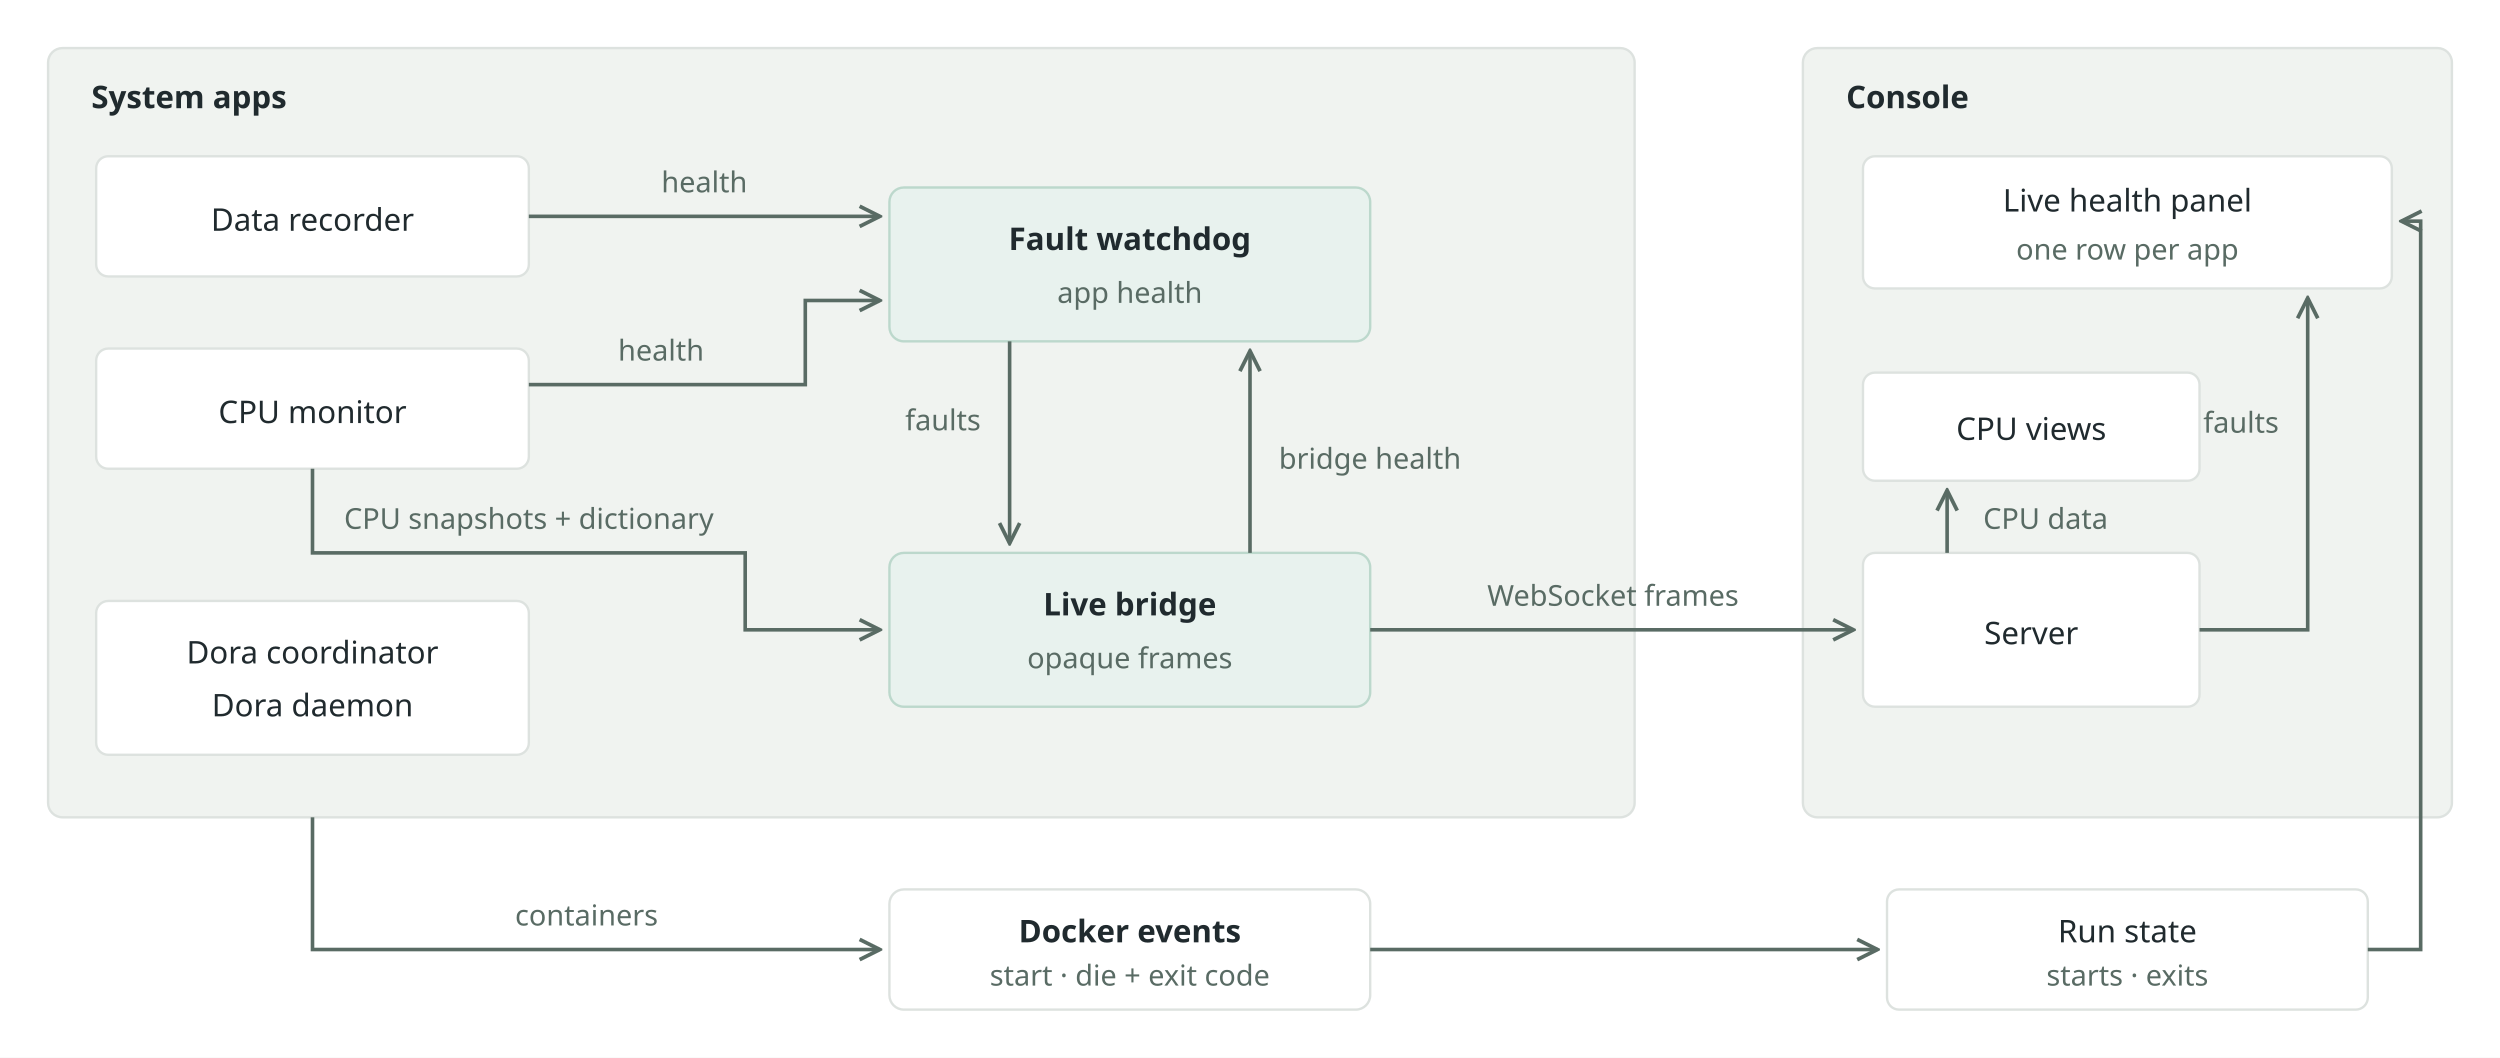
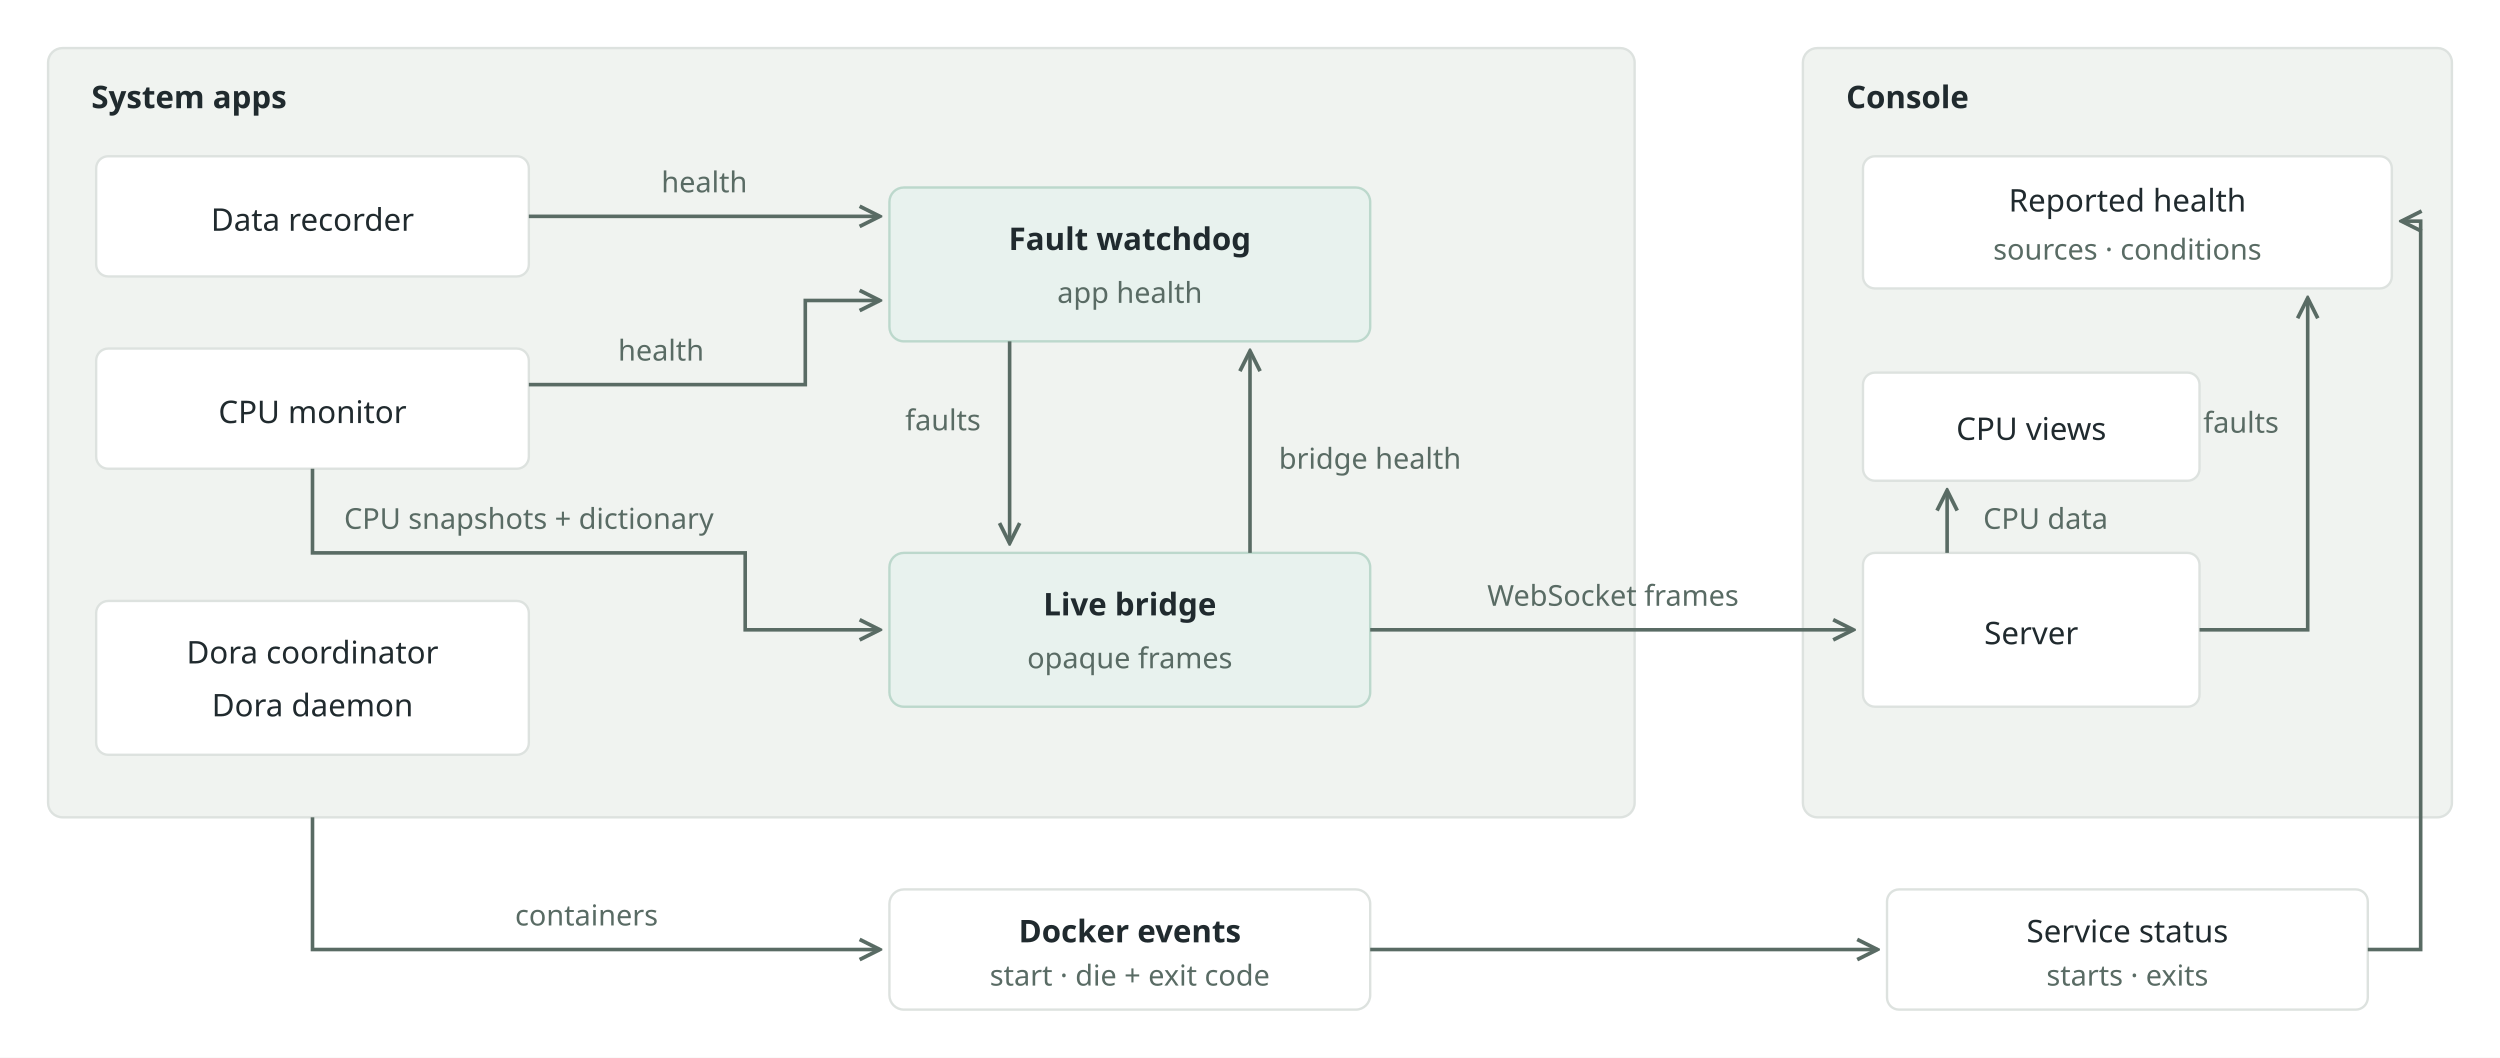
<svg xmlns="http://www.w3.org/2000/svg" viewBox="0 0 1040 440" role="img" font-family="system-ui,sans-serif" font-size="13">
  <rect width="1040" height="440" fill="#fff" />
  <defs>
    <marker id="a" viewBox="0 0 10 10" refX="9" refY="5" markerWidth="7" markerHeight="7" orient="auto-start-reverse">
      <path d="M1 1l8 4-8 4" fill="none" stroke="#596b64" stroke-width="1.5" />
    </marker>
  </defs>
  <rect x="20" y="20" width="660" height="320" rx="6" fill="#f0f3f0" stroke="#dde2df" />
  <text x="38" y="45" font-weight="600" fill="#202a2e">System apps</text>
  <rect x="40" y="65" width="180" height="50" rx="5" fill="#fff" stroke="#dde2df" />
  <text x="130" y="96" text-anchor="middle" fill="#202a2e">Data recorder</text>
  <rect x="40" y="145" width="180" height="50" rx="5" fill="#fff" stroke="#dde2df" />
  <text x="130" y="176" text-anchor="middle" fill="#202a2e">CPU monitor</text>
  <rect x="40" y="250" width="180" height="64" rx="5" fill="#fff" stroke="#dde2df" />
  <text x="130" y="276" text-anchor="middle" fill="#202a2e">Dora coordinator</text>
  <text x="130" y="298" text-anchor="middle" fill="#202a2e">Dora daemon</text>
  <rect x="370" y="78" width="200" height="64" rx="6" fill="#e8f2ee" stroke="#bcd8cc" />
  <text x="470" y="104" text-anchor="middle" fill="#202a2e" font-weight="600">Fault watchdog</text>
  <text x="470" y="126" text-anchor="middle" fill="#596b64" font-size="12">app health</text>
  <rect x="370" y="230" width="200" height="64" rx="6" fill="#e8f2ee" stroke="#bcd8cc" />
  <text x="470" y="256" text-anchor="middle" fill="#202a2e" font-weight="600">Live bridge</text>
  <text x="470" y="278" text-anchor="middle" fill="#596b64" font-size="12">opaque frames</text>
  <line x1="220" y1="90" x2="366" y2="90" stroke="#596b64" stroke-width="1.5" marker-end="url(#a)" />
  <text x="293" y="80" text-anchor="middle" fill="#596b64" font-size="12">health</text>
  <path d="M220 160 H335 V125 H366" fill="none" stroke="#596b64" stroke-width="1.5" marker-end="url(#a)" />
  <text x="275" y="150" text-anchor="middle" fill="#596b64" font-size="12">health</text>
  <path d="M130 195 V230 H310 V262 H366" fill="none" stroke="#596b64" stroke-width="1.5" marker-end="url(#a)" />
  <text x="220" y="220" text-anchor="middle" fill="#596b64" font-size="12">CPU snapshots + dictionary</text>
  <line x1="420" y1="142" x2="420" y2="226" stroke="#596b64" stroke-width="1.5" marker-end="url(#a)" />
  <text x="408" y="179" text-anchor="end" fill="#596b64" font-size="12">faults</text>
  <line x1="520" y1="230" x2="520" y2="146" stroke="#596b64" stroke-width="1.5" marker-end="url(#a)" />
  <text x="532" y="195" fill="#596b64" font-size="12">bridge health</text>
  <rect x="750" y="20" width="270" height="320" rx="6" fill="#f0f3f0" stroke="#dde2df" />
  <text x="768" y="45" font-weight="600" fill="#202a2e">Console</text>
  <rect x="775" y="65" width="220" height="55" rx="5" fill="#fff" stroke="#dde2df" />
-   <text x="885" y="88" text-anchor="middle" fill="#202a2e">Live health panel</text>
-   <text x="885" y="108" text-anchor="middle" fill="#596b64" font-size="12">one row per app</text>
+   <text x="885" y="88" text-anchor="middle" fill="#202a2e">Reported health</text>
+   <text x="885" y="108" text-anchor="middle" fill="#596b64" font-size="12">sources · conditions</text>
  <rect x="775" y="155" width="140" height="45" rx="5" fill="#fff" stroke="#dde2df" />
  <text x="845" y="183" text-anchor="middle" fill="#202a2e">CPU views</text>
  <rect x="775" y="230" width="140" height="64" rx="5" fill="#fff" stroke="#dde2df" />
  <text x="845" y="268" text-anchor="middle" fill="#202a2e">Server</text>
  <line x1="570" y1="262" x2="771" y2="262" stroke="#596b64" stroke-width="1.5" marker-end="url(#a)" />
  <text x="671" y="252" text-anchor="middle" fill="#596b64" font-size="12">WebSocket frames</text>
  <line x1="810" y1="230" x2="810" y2="204" stroke="#596b64" stroke-width="1.5" marker-end="url(#a)" />
  <text x="825" y="220" fill="#596b64" font-size="12">CPU data</text>
  <path d="M915 262 H960 V124" fill="none" stroke="#596b64" stroke-width="1.5" marker-end="url(#a)" />
  <text x="948" y="180" text-anchor="end" fill="#596b64" font-size="12">faults</text>
  <rect x="785" y="370" width="200" height="50" rx="5" fill="#fff" stroke="#dde2df" />
-   <text x="885" y="392" text-anchor="middle" fill="#202a2e">Run state</text>
+   <text x="885" y="392" text-anchor="middle" fill="#202a2e">Service status</text>
  <text x="885" y="410" text-anchor="middle" fill="#596b64" font-size="12">starts · exits</text>
  <path d="M985 395 H1007 V92 H999" fill="none" stroke="#596b64" stroke-width="1.5" marker-end="url(#a)" />
  <rect x="370" y="370" width="200" height="50" rx="6" fill="#fff" stroke="#dde2df" />
  <text x="470" y="392" text-anchor="middle" fill="#202a2e" font-weight="600">Docker events</text>
  <text x="470" y="410" text-anchor="middle" fill="#596b64" font-size="12">start · die + exit code</text>
  <line x1="570" y1="395" x2="781" y2="395" stroke="#596b64" stroke-width="1.5" marker-end="url(#a)" />
  <path d="M130 340 V395 H366" fill="none" stroke="#596b64" stroke-width="1.5" marker-end="url(#a)" />
  <text x="244" y="385" text-anchor="middle" fill="#596b64" font-size="12">containers</text>
</svg>
